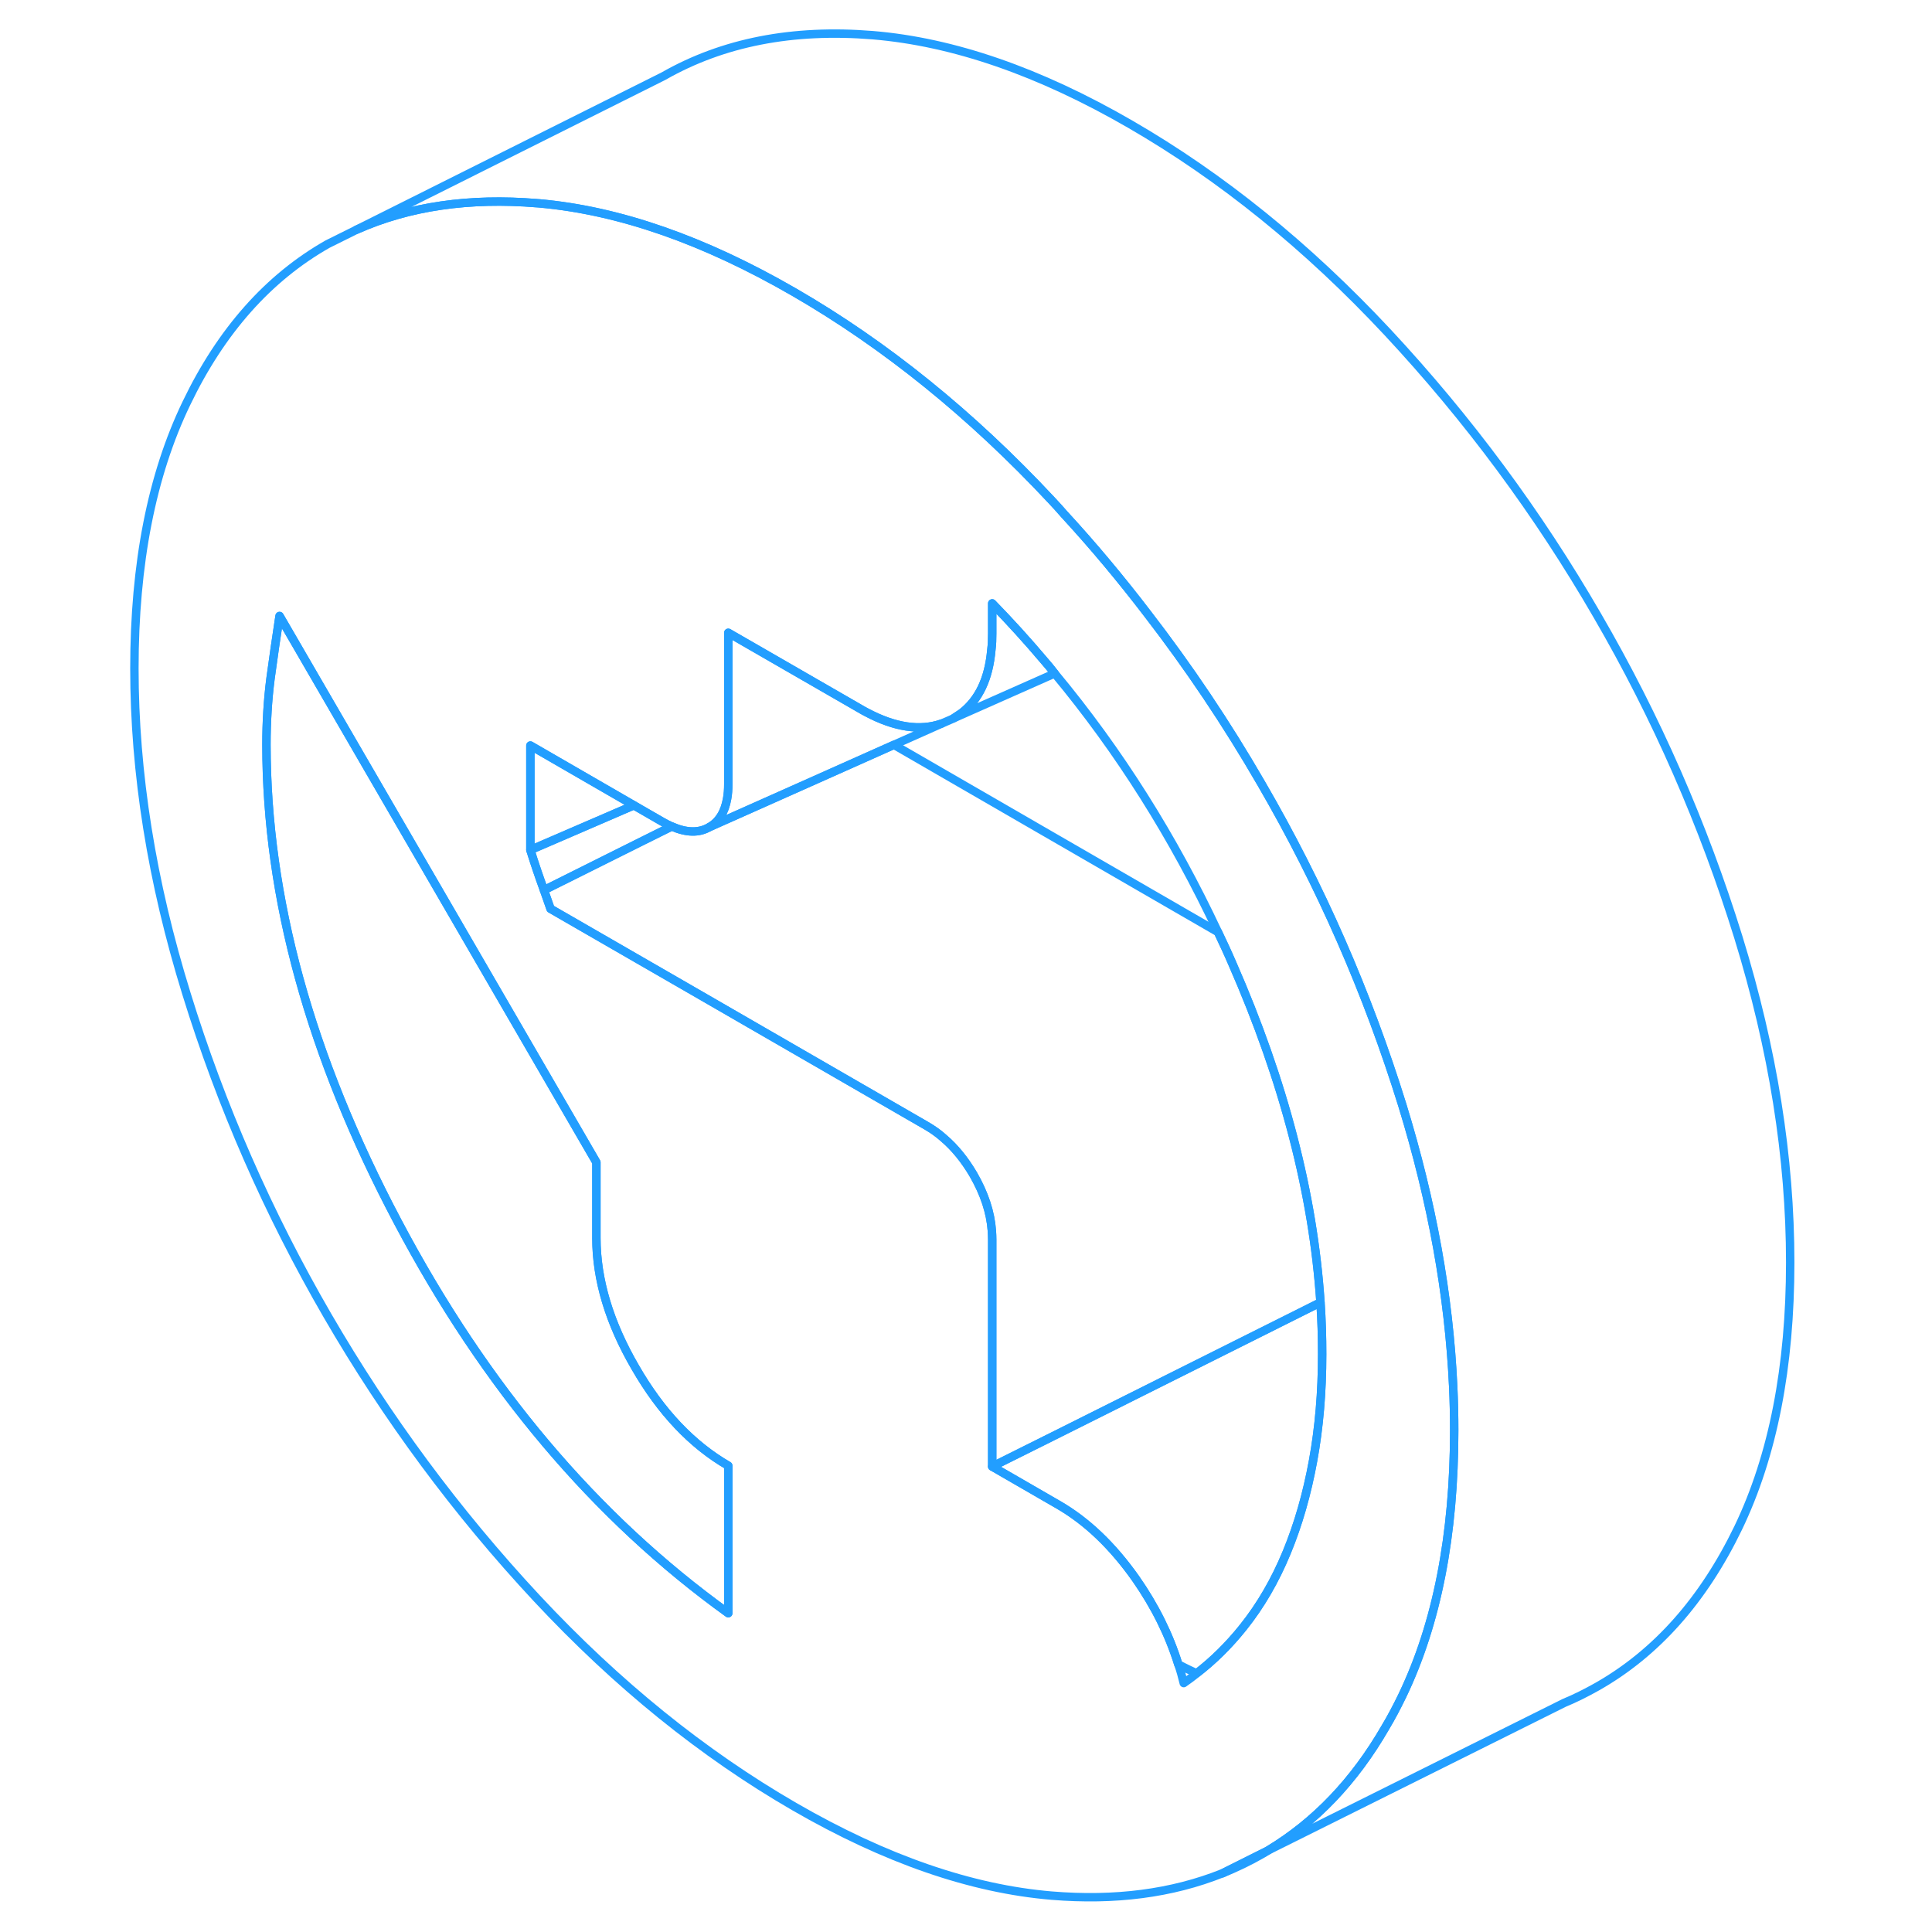
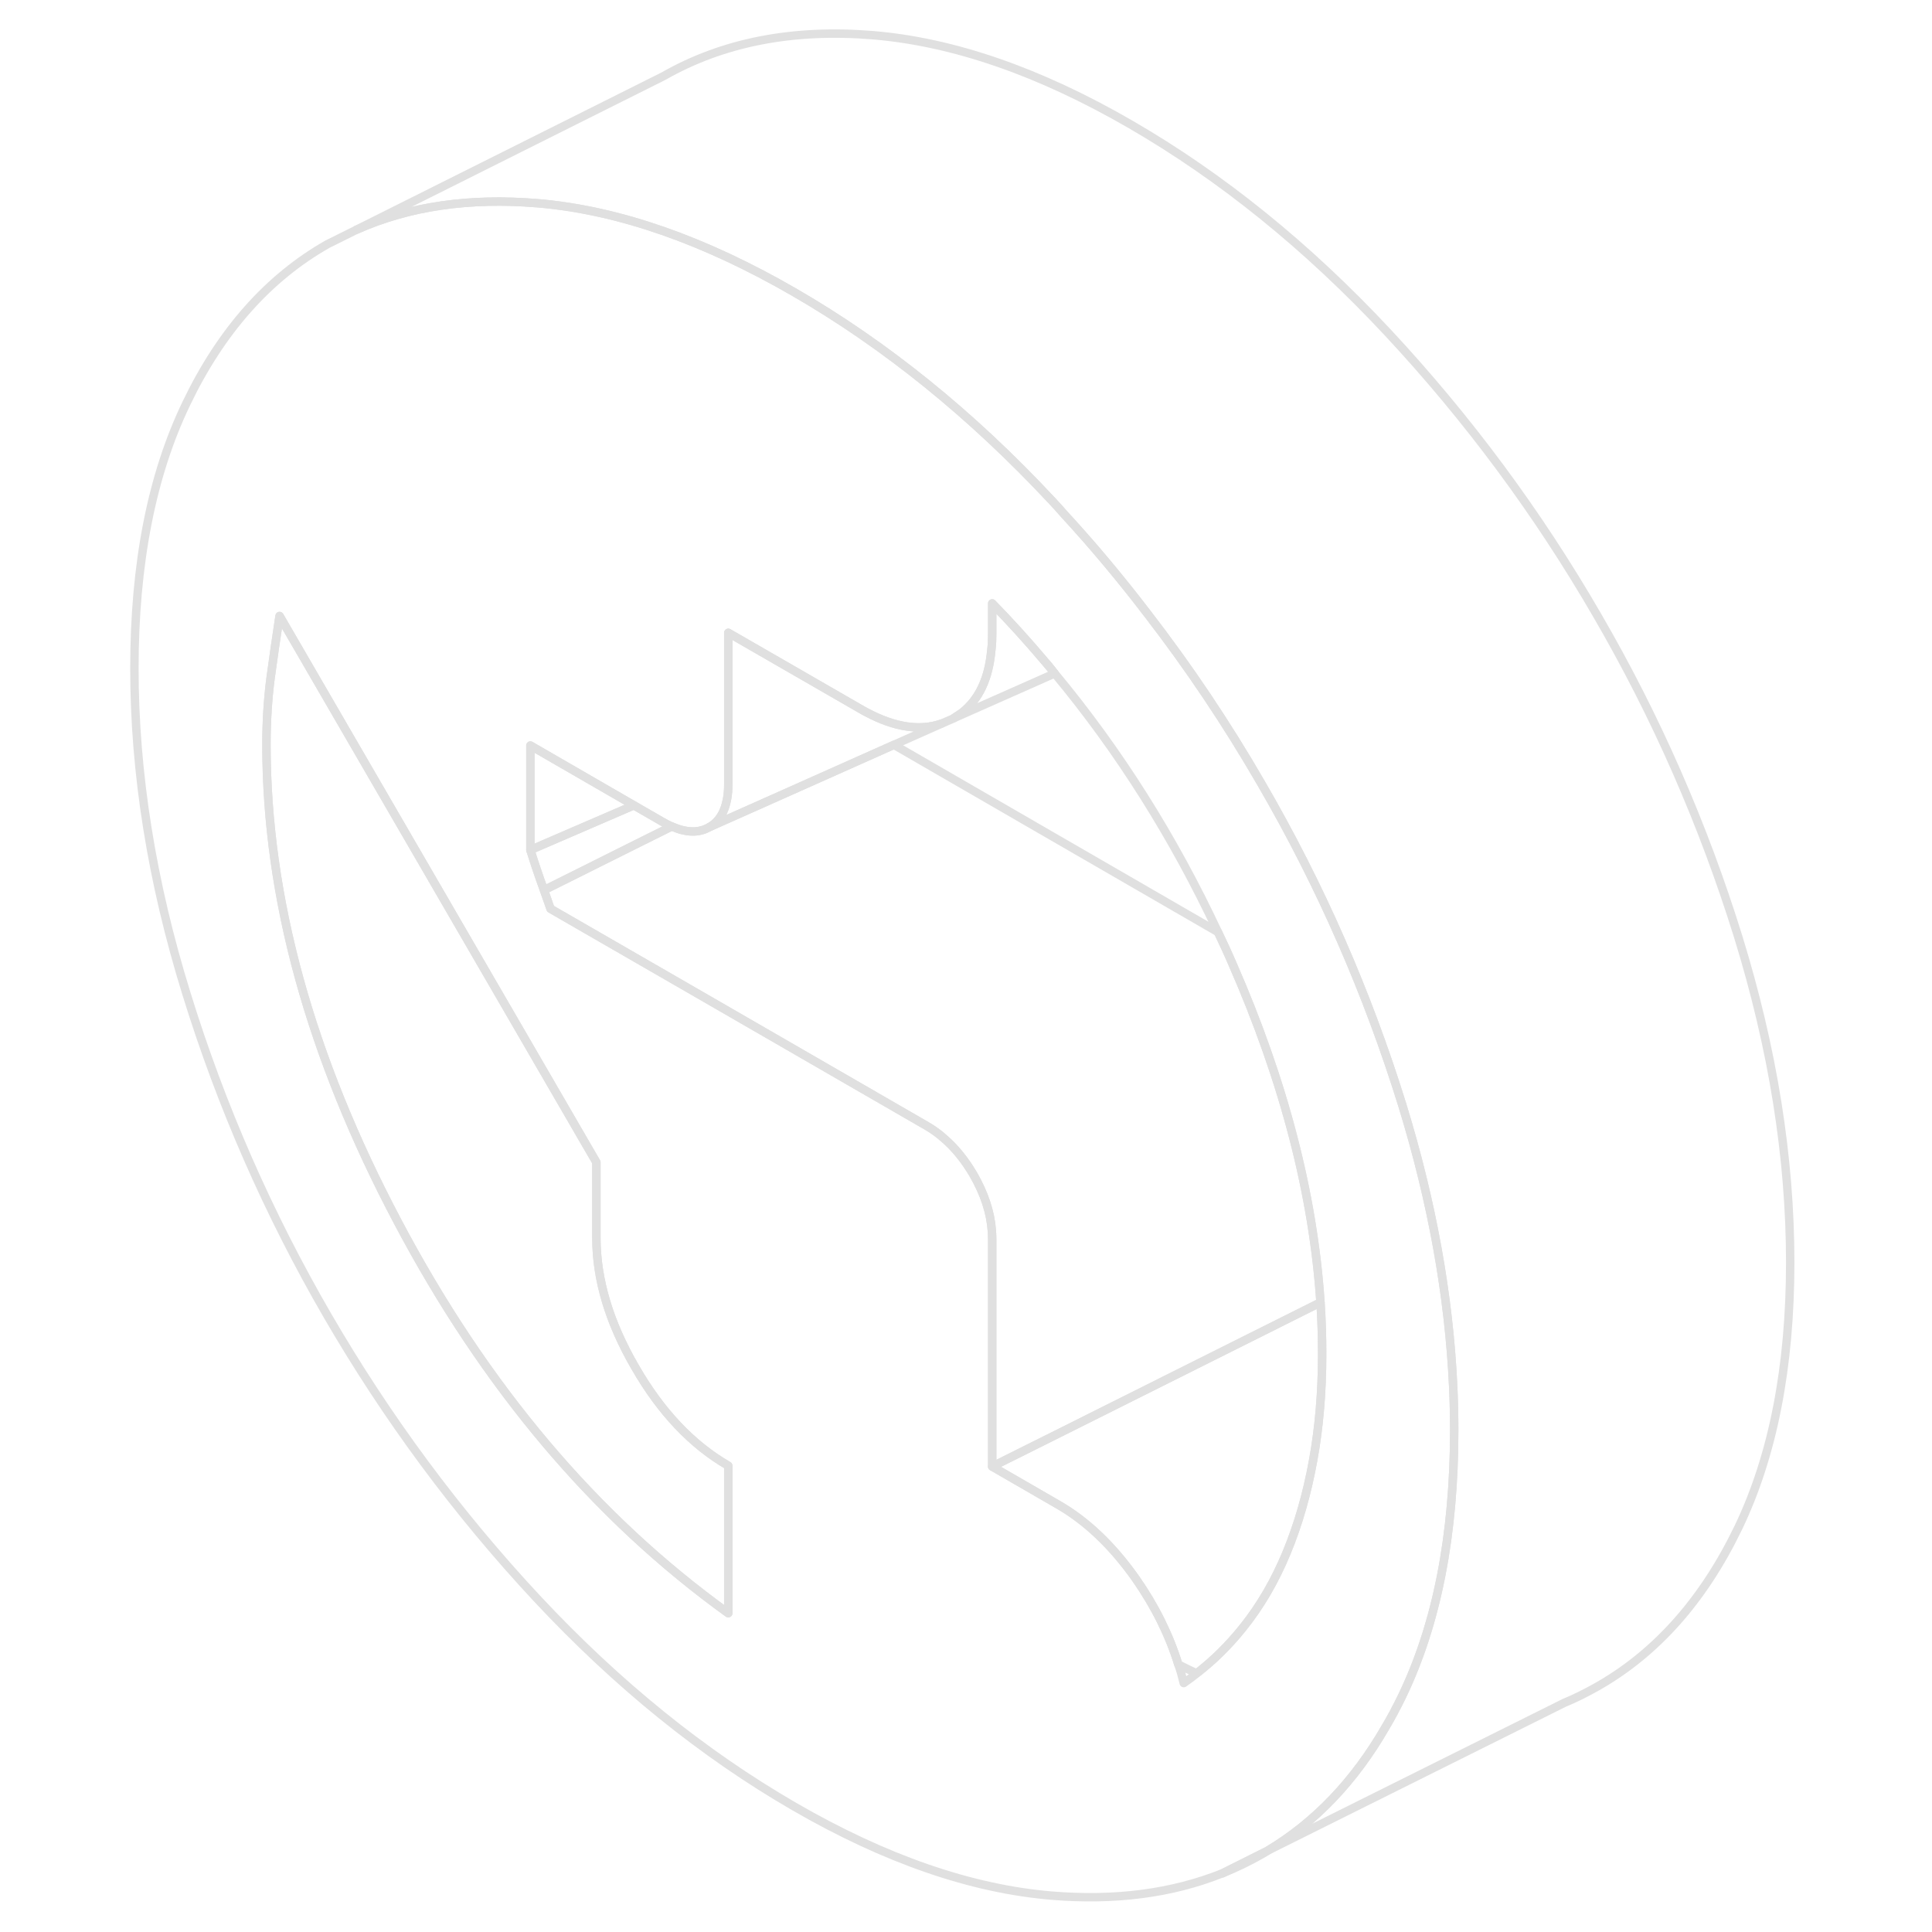
<svg xmlns="http://www.w3.org/2000/svg" width="48" height="48" viewBox="0 0 103 115" fill="none" stroke-width="0.5px" stroke-linecap="round" stroke-linejoin="round">
-   <path d="M66.77 111.505C67.56 111.185 68.33 110.815 69.07 110.395C69.19 110.335 69.29 110.265 69.41 110.185L66.77 111.505Z" stroke="#229EFF" stroke-linejoin="round" />
-   <path d="M80.5 82.535C80.25 77.115 79.24 71.525 77.47 65.775C75.4 59.105 72.61 52.715 69.07 46.625C67.03 43.095 64.77 39.725 62.3 36.525C60.74 34.485 59.1 32.515 57.35 30.615C57.11 30.335 56.86 30.065 56.6 29.785C51.82 24.665 46.71 20.535 41.28 17.395C35.9 14.285 30.84 12.525 26.1 12.105C26.05 12.105 26.01 12.095 25.96 12.095C21.95 11.765 18.36 12.275 15.22 13.675L13.49 14.535C9.96 16.545 7.16 19.705 5.1 23.995C3.03 28.285 2 33.555 2 39.785C2 46.015 3.03 52.475 5.1 59.155C7.16 65.825 9.96 72.215 13.49 78.305C17.03 84.405 21.18 90.015 25.96 95.145C30.74 100.265 35.85 104.395 41.28 107.535C46.71 110.675 51.82 112.435 56.6 112.835C60.37 113.145 63.76 112.705 66.76 111.505H66.77L69.41 110.185L69.48 110.145C72.29 108.455 74.62 106.015 76.46 102.825C76.82 102.225 77.15 101.595 77.47 100.935C79.53 96.645 80.56 91.375 80.56 85.145C80.56 84.275 80.54 83.405 80.5 82.535ZM37.35 96.025C29.43 90.325 22.87 82.555 17.67 72.715C12.46 62.875 9.86 53.415 9.86 44.325C9.86 42.975 9.94 41.665 10.1 40.405C10.27 39.155 10.45 37.905 10.64 36.665L29.5 69.185V73.695C29.5 76.165 30.27 78.735 31.81 81.385C33.34 84.045 35.19 85.995 37.35 87.245V96.025ZM72.16 86.945C71.8 88.915 71.28 90.735 70.59 92.405C69.9 94.075 69.04 95.565 67.99 96.875C67.15 97.925 66.23 98.835 65.23 99.605C64.98 99.815 64.72 100.005 64.46 100.185C64.37 99.815 64.27 99.435 64.14 99.075C63.59 97.295 62.74 95.595 61.61 93.975C60.23 92.015 58.69 90.545 56.99 89.565L53.06 87.295V73.775C53.06 73.605 53.05 73.435 53.04 73.265C52.96 72.155 52.59 71.045 51.94 69.915C51.43 69.045 50.84 68.315 50.17 67.745C49.85 67.455 49.5 67.215 49.14 67.005L36.03 59.435L26.77 54.095C26.64 53.725 26.51 53.355 26.38 52.985C26.09 52.195 25.82 51.395 25.57 50.595V44.375L31.73 47.935L33.43 48.915C33.62 49.025 33.8 49.115 33.98 49.195H33.99C34.86 49.575 35.6 49.595 36.22 49.235C36.79 48.915 37.14 48.345 37.28 47.545C37.33 47.285 37.35 46.995 37.35 46.675V37.665L45.21 42.195C45.33 42.265 45.45 42.335 45.57 42.395C47.26 43.295 48.76 43.525 50.06 43.065L50.66 42.805L50.76 42.755L51.23 42.445C52.27 41.645 52.86 40.395 53.01 38.675C53.05 38.365 53.06 38.045 53.06 37.715V35.915C54.12 37.005 55.14 38.125 56.12 39.285C56.35 39.545 56.57 39.815 56.78 40.085C60.63 44.715 63.86 49.855 66.5 55.485C66.79 56.095 67.08 56.715 67.35 57.345C70.43 64.365 72.17 71.095 72.6 77.525C72.67 78.565 72.7 79.585 72.7 80.605C72.7 82.865 72.52 84.975 72.16 86.945Z" stroke="#229EFF" stroke-linejoin="round" />
-   <path d="M37.35 87.245V96.025C29.43 90.325 22.87 82.555 17.67 72.715C12.46 62.875 9.86 53.415 9.86 44.325C9.86 42.975 9.94 41.665 10.1 40.405C10.27 39.155 10.45 37.905 10.64 36.665L29.5 69.185V73.695C29.5 76.165 30.27 78.735 31.81 81.385C33.34 84.045 35.19 85.995 37.35 87.245Z" stroke="#229EFF" stroke-linejoin="round" />
-   <path d="M56.78 40.085L50.76 42.755L51.23 42.445C52.27 41.645 52.86 40.395 53.01 38.675C53.05 38.365 53.06 38.045 53.06 37.715V35.915C54.12 37.005 55.14 38.125 56.12 39.285C56.35 39.545 56.57 39.815 56.78 40.085Z" stroke="#229EFF" stroke-linejoin="round" />
-   <path d="M50.06 43.065L47.21 44.335L42.19 46.575L36.22 49.235C36.79 48.915 37.14 48.345 37.28 47.545C37.33 47.285 37.35 46.995 37.35 46.675V37.665L45.21 42.195C45.33 42.265 45.45 42.335 45.57 42.395C47.26 43.295 48.76 43.525 50.06 43.065Z" stroke="#229EFF" stroke-linejoin="round" />
-   <path d="M31.73 47.935L25.57 50.595V44.375L31.73 47.935Z" stroke="#229EFF" stroke-linejoin="round" />
-   <path d="M33.98 49.195L32.33 50.015L26.38 52.985C26.09 52.195 25.82 51.395 25.57 50.595L31.73 47.935L33.43 48.915C33.62 49.025 33.8 49.115 33.98 49.195Z" stroke="#229EFF" stroke-linejoin="round" />
-   <path d="M72.6 77.525L57.35 85.155L56.65 85.505L53.06 87.295V73.775C53.06 73.605 53.05 73.435 53.04 73.265C52.96 72.155 52.59 71.045 51.94 69.915C51.43 69.045 50.84 68.315 50.17 67.745C49.85 67.455 49.5 67.215 49.14 67.005L36.03 59.435L26.77 54.095C26.64 53.725 26.51 53.355 26.38 52.985L32.33 50.015L33.98 49.195H33.99C34.86 49.575 35.6 49.595 36.22 49.235L42.19 46.575L47.21 44.335L66.5 55.485C66.79 56.095 67.08 56.715 67.35 57.345C70.43 64.365 72.17 71.095 72.6 77.525Z" stroke="#229EFF" stroke-linejoin="round" />
-   <path d="M72.7 80.605C72.7 82.865 72.52 84.975 72.16 86.945C71.8 88.915 71.28 90.735 70.59 92.405C69.9 94.075 69.04 95.565 67.99 96.875C67.15 97.925 66.23 98.835 65.23 99.605C64.87 99.435 64.5 99.265 64.14 99.075C63.59 97.295 62.74 95.595 61.61 93.975C60.23 92.015 58.69 90.545 56.99 89.565L53.06 87.295L56.65 85.505L57.35 85.155L72.6 77.525C72.67 78.565 72.7 79.585 72.7 80.605Z" stroke="#229EFF" stroke-linejoin="round" />
-   <path d="M100.56 75.145C100.56 81.375 99.53 86.645 97.47 90.935C95.4 95.225 92.61 98.385 89.07 100.395C88.43 100.755 87.78 101.085 87.1 101.365L69.48 110.145C72.29 108.455 74.62 106.015 76.46 102.825C76.82 102.225 77.15 101.595 77.47 100.935C79.53 96.645 80.56 91.375 80.56 85.145C80.56 84.275 80.54 83.405 80.5 82.535C80.25 77.115 79.24 71.525 77.47 65.775C75.4 59.105 72.61 52.715 69.07 46.625C67.03 43.095 64.77 39.725 62.3 36.525C60.74 34.485 59.1 32.515 57.35 30.615C57.11 30.335 56.86 30.065 56.6 29.785C51.82 24.665 46.71 20.535 41.28 17.395C35.9 14.285 30.84 12.525 26.1 12.105C26.05 12.105 26.01 12.095 25.96 12.095C21.95 11.765 18.36 12.275 15.22 13.675L33.49 4.535C37.03 2.515 41.18 1.705 45.96 2.095C50.74 2.495 55.85 4.255 61.28 7.395C66.71 10.535 71.82 14.665 76.6 19.785C81.38 24.915 85.54 30.525 89.07 36.625C92.61 42.715 95.4 49.105 97.47 55.775C99.53 62.455 100.56 68.905 100.56 75.145Z" stroke="#229EFF" stroke-linejoin="round" />
+   <path d="M66.77 111.505C67.56 111.185 68.33 110.815 69.07 110.395C69.19 110.335 69.29 110.265 69.41 110.185L66.77 111.505Z" stroke="#E0E0E0" stroke-linejoin="round" />
+   <path d="M80.5 82.535C80.25 77.115 79.24 71.525 77.47 65.775C75.4 59.105 72.61 52.715 69.07 46.625C67.03 43.095 64.77 39.725 62.3 36.525C60.74 34.485 59.1 32.515 57.35 30.615C57.11 30.335 56.86 30.065 56.6 29.785C51.82 24.665 46.71 20.535 41.28 17.395C35.9 14.285 30.84 12.525 26.1 12.105C26.05 12.105 26.01 12.095 25.96 12.095C21.95 11.765 18.36 12.275 15.22 13.675L13.49 14.535C9.96 16.545 7.16 19.705 5.1 23.995C3.03 28.285 2 33.555 2 39.785C2 46.015 3.03 52.475 5.1 59.155C7.16 65.825 9.96 72.215 13.49 78.305C17.03 84.405 21.18 90.015 25.96 95.145C30.74 100.265 35.85 104.395 41.28 107.535C46.71 110.675 51.82 112.435 56.6 112.835C60.37 113.145 63.76 112.705 66.76 111.505H66.77L69.41 110.185L69.48 110.145C72.29 108.455 74.62 106.015 76.46 102.825C76.82 102.225 77.15 101.595 77.47 100.935C79.53 96.645 80.56 91.375 80.56 85.145C80.56 84.275 80.54 83.405 80.5 82.535ZM37.35 96.025C29.43 90.325 22.87 82.555 17.67 72.715C12.46 62.875 9.86 53.415 9.86 44.325C9.86 42.975 9.94 41.665 10.1 40.405C10.27 39.155 10.45 37.905 10.64 36.665L29.5 69.185V73.695C29.5 76.165 30.27 78.735 31.81 81.385C33.34 84.045 35.19 85.995 37.35 87.245V96.025ZM72.16 86.945C71.8 88.915 71.28 90.735 70.59 92.405C69.9 94.075 69.04 95.565 67.99 96.875C67.15 97.925 66.23 98.835 65.23 99.605C64.98 99.815 64.72 100.005 64.46 100.185C64.37 99.815 64.27 99.435 64.14 99.075C63.59 97.295 62.74 95.595 61.61 93.975C60.23 92.015 58.69 90.545 56.99 89.565L53.06 87.295V73.775C53.06 73.605 53.05 73.435 53.04 73.265C52.96 72.155 52.59 71.045 51.94 69.915C51.43 69.045 50.84 68.315 50.17 67.745C49.85 67.455 49.5 67.215 49.14 67.005L36.03 59.435L26.77 54.095C26.64 53.725 26.51 53.355 26.38 52.985C26.09 52.195 25.82 51.395 25.57 50.595V44.375L31.73 47.935L33.43 48.915C33.62 49.025 33.8 49.115 33.98 49.195H33.99C34.86 49.575 35.6 49.595 36.22 49.235C36.79 48.915 37.14 48.345 37.28 47.545C37.33 47.285 37.35 46.995 37.35 46.675V37.665L45.21 42.195C45.33 42.265 45.45 42.335 45.57 42.395C47.26 43.295 48.76 43.525 50.06 43.065L50.66 42.805L50.76 42.755L51.23 42.445C52.27 41.645 52.86 40.395 53.01 38.675C53.05 38.365 53.06 38.045 53.06 37.715V35.915C54.12 37.005 55.14 38.125 56.12 39.285C56.35 39.545 56.57 39.815 56.78 40.085C60.63 44.715 63.86 49.855 66.5 55.485C66.79 56.095 67.08 56.715 67.35 57.345C70.43 64.365 72.17 71.095 72.6 77.525C72.67 78.565 72.7 79.585 72.7 80.605C72.7 82.865 72.52 84.975 72.16 86.945Z" stroke="#E0E0E0" stroke-linejoin="round" />
+   <path d="M37.35 87.245V96.025C29.43 90.325 22.87 82.555 17.67 72.715C12.46 62.875 9.86 53.415 9.86 44.325C9.86 42.975 9.94 41.665 10.1 40.405C10.27 39.155 10.45 37.905 10.64 36.665L29.5 69.185V73.695C29.5 76.165 30.27 78.735 31.81 81.385C33.34 84.045 35.19 85.995 37.35 87.245Z" stroke="#E0E0E0" stroke-linejoin="round" />
+   <path d="M56.78 40.085L50.76 42.755L51.23 42.445C52.27 41.645 52.86 40.395 53.01 38.675C53.05 38.365 53.06 38.045 53.06 37.715V35.915C54.12 37.005 55.14 38.125 56.12 39.285C56.35 39.545 56.57 39.815 56.78 40.085Z" stroke="#E0E0E0" stroke-linejoin="round" />
+   <path d="M50.06 43.065L47.21 44.335L42.19 46.575L36.22 49.235C36.79 48.915 37.14 48.345 37.28 47.545C37.33 47.285 37.35 46.995 37.35 46.675V37.665L45.21 42.195C45.33 42.265 45.45 42.335 45.57 42.395C47.26 43.295 48.76 43.525 50.06 43.065Z" stroke="#E0E0E0" stroke-linejoin="round" />
+   <path d="M31.73 47.935L25.57 50.595V44.375L31.73 47.935Z" stroke="#E0E0E0" stroke-linejoin="round" />
+   <path d="M33.98 49.195L32.33 50.015L26.38 52.985C26.09 52.195 25.82 51.395 25.57 50.595L31.73 47.935L33.43 48.915C33.62 49.025 33.8 49.115 33.98 49.195Z" stroke="#E0E0E0" stroke-linejoin="round" />
+   <path d="M72.6 77.525L57.35 85.155L56.65 85.505L53.06 87.295V73.775C53.06 73.605 53.05 73.435 53.04 73.265C52.96 72.155 52.59 71.045 51.94 69.915C51.43 69.045 50.84 68.315 50.17 67.745C49.85 67.455 49.5 67.215 49.14 67.005L36.03 59.435L26.77 54.095C26.64 53.725 26.51 53.355 26.38 52.985L32.33 50.015L33.98 49.195H33.99C34.86 49.575 35.6 49.595 36.22 49.235L42.19 46.575L47.21 44.335L66.5 55.485C66.79 56.095 67.08 56.715 67.35 57.345C70.43 64.365 72.17 71.095 72.6 77.525Z" stroke="#E0E0E0" stroke-linejoin="round" />
+   <path d="M72.7 80.605C72.7 82.865 72.52 84.975 72.16 86.945C71.8 88.915 71.28 90.735 70.59 92.405C69.9 94.075 69.04 95.565 67.99 96.875C67.15 97.925 66.23 98.835 65.23 99.605C64.87 99.435 64.5 99.265 64.14 99.075C63.59 97.295 62.74 95.595 61.61 93.975C60.23 92.015 58.69 90.545 56.99 89.565L53.06 87.295L56.65 85.505L57.35 85.155L72.6 77.525C72.67 78.565 72.7 79.585 72.7 80.605Z" stroke="#E0E0E0" stroke-linejoin="round" />
+   <path d="M100.56 75.145C100.56 81.375 99.53 86.645 97.47 90.935C95.4 95.225 92.61 98.385 89.07 100.395C88.43 100.755 87.78 101.085 87.1 101.365L69.48 110.145C72.29 108.455 74.62 106.015 76.46 102.825C76.82 102.225 77.15 101.595 77.47 100.935C79.53 96.645 80.56 91.375 80.56 85.145C80.56 84.275 80.54 83.405 80.5 82.535C80.25 77.115 79.24 71.525 77.47 65.775C75.4 59.105 72.61 52.715 69.07 46.625C67.03 43.095 64.77 39.725 62.3 36.525C60.74 34.485 59.1 32.515 57.35 30.615C57.11 30.335 56.86 30.065 56.6 29.785C51.82 24.665 46.71 20.535 41.28 17.395C35.9 14.285 30.84 12.525 26.1 12.105C26.05 12.105 26.01 12.095 25.96 12.095C21.95 11.765 18.36 12.275 15.22 13.675L33.49 4.535C37.03 2.515 41.18 1.705 45.96 2.095C50.74 2.495 55.85 4.255 61.28 7.395C66.71 10.535 71.82 14.665 76.6 19.785C81.38 24.915 85.54 30.525 89.07 36.625C92.61 42.715 95.4 49.105 97.47 55.775C99.53 62.455 100.56 68.905 100.56 75.145Z" stroke="#E0E0E0" stroke-linejoin="round" />
</svg>
